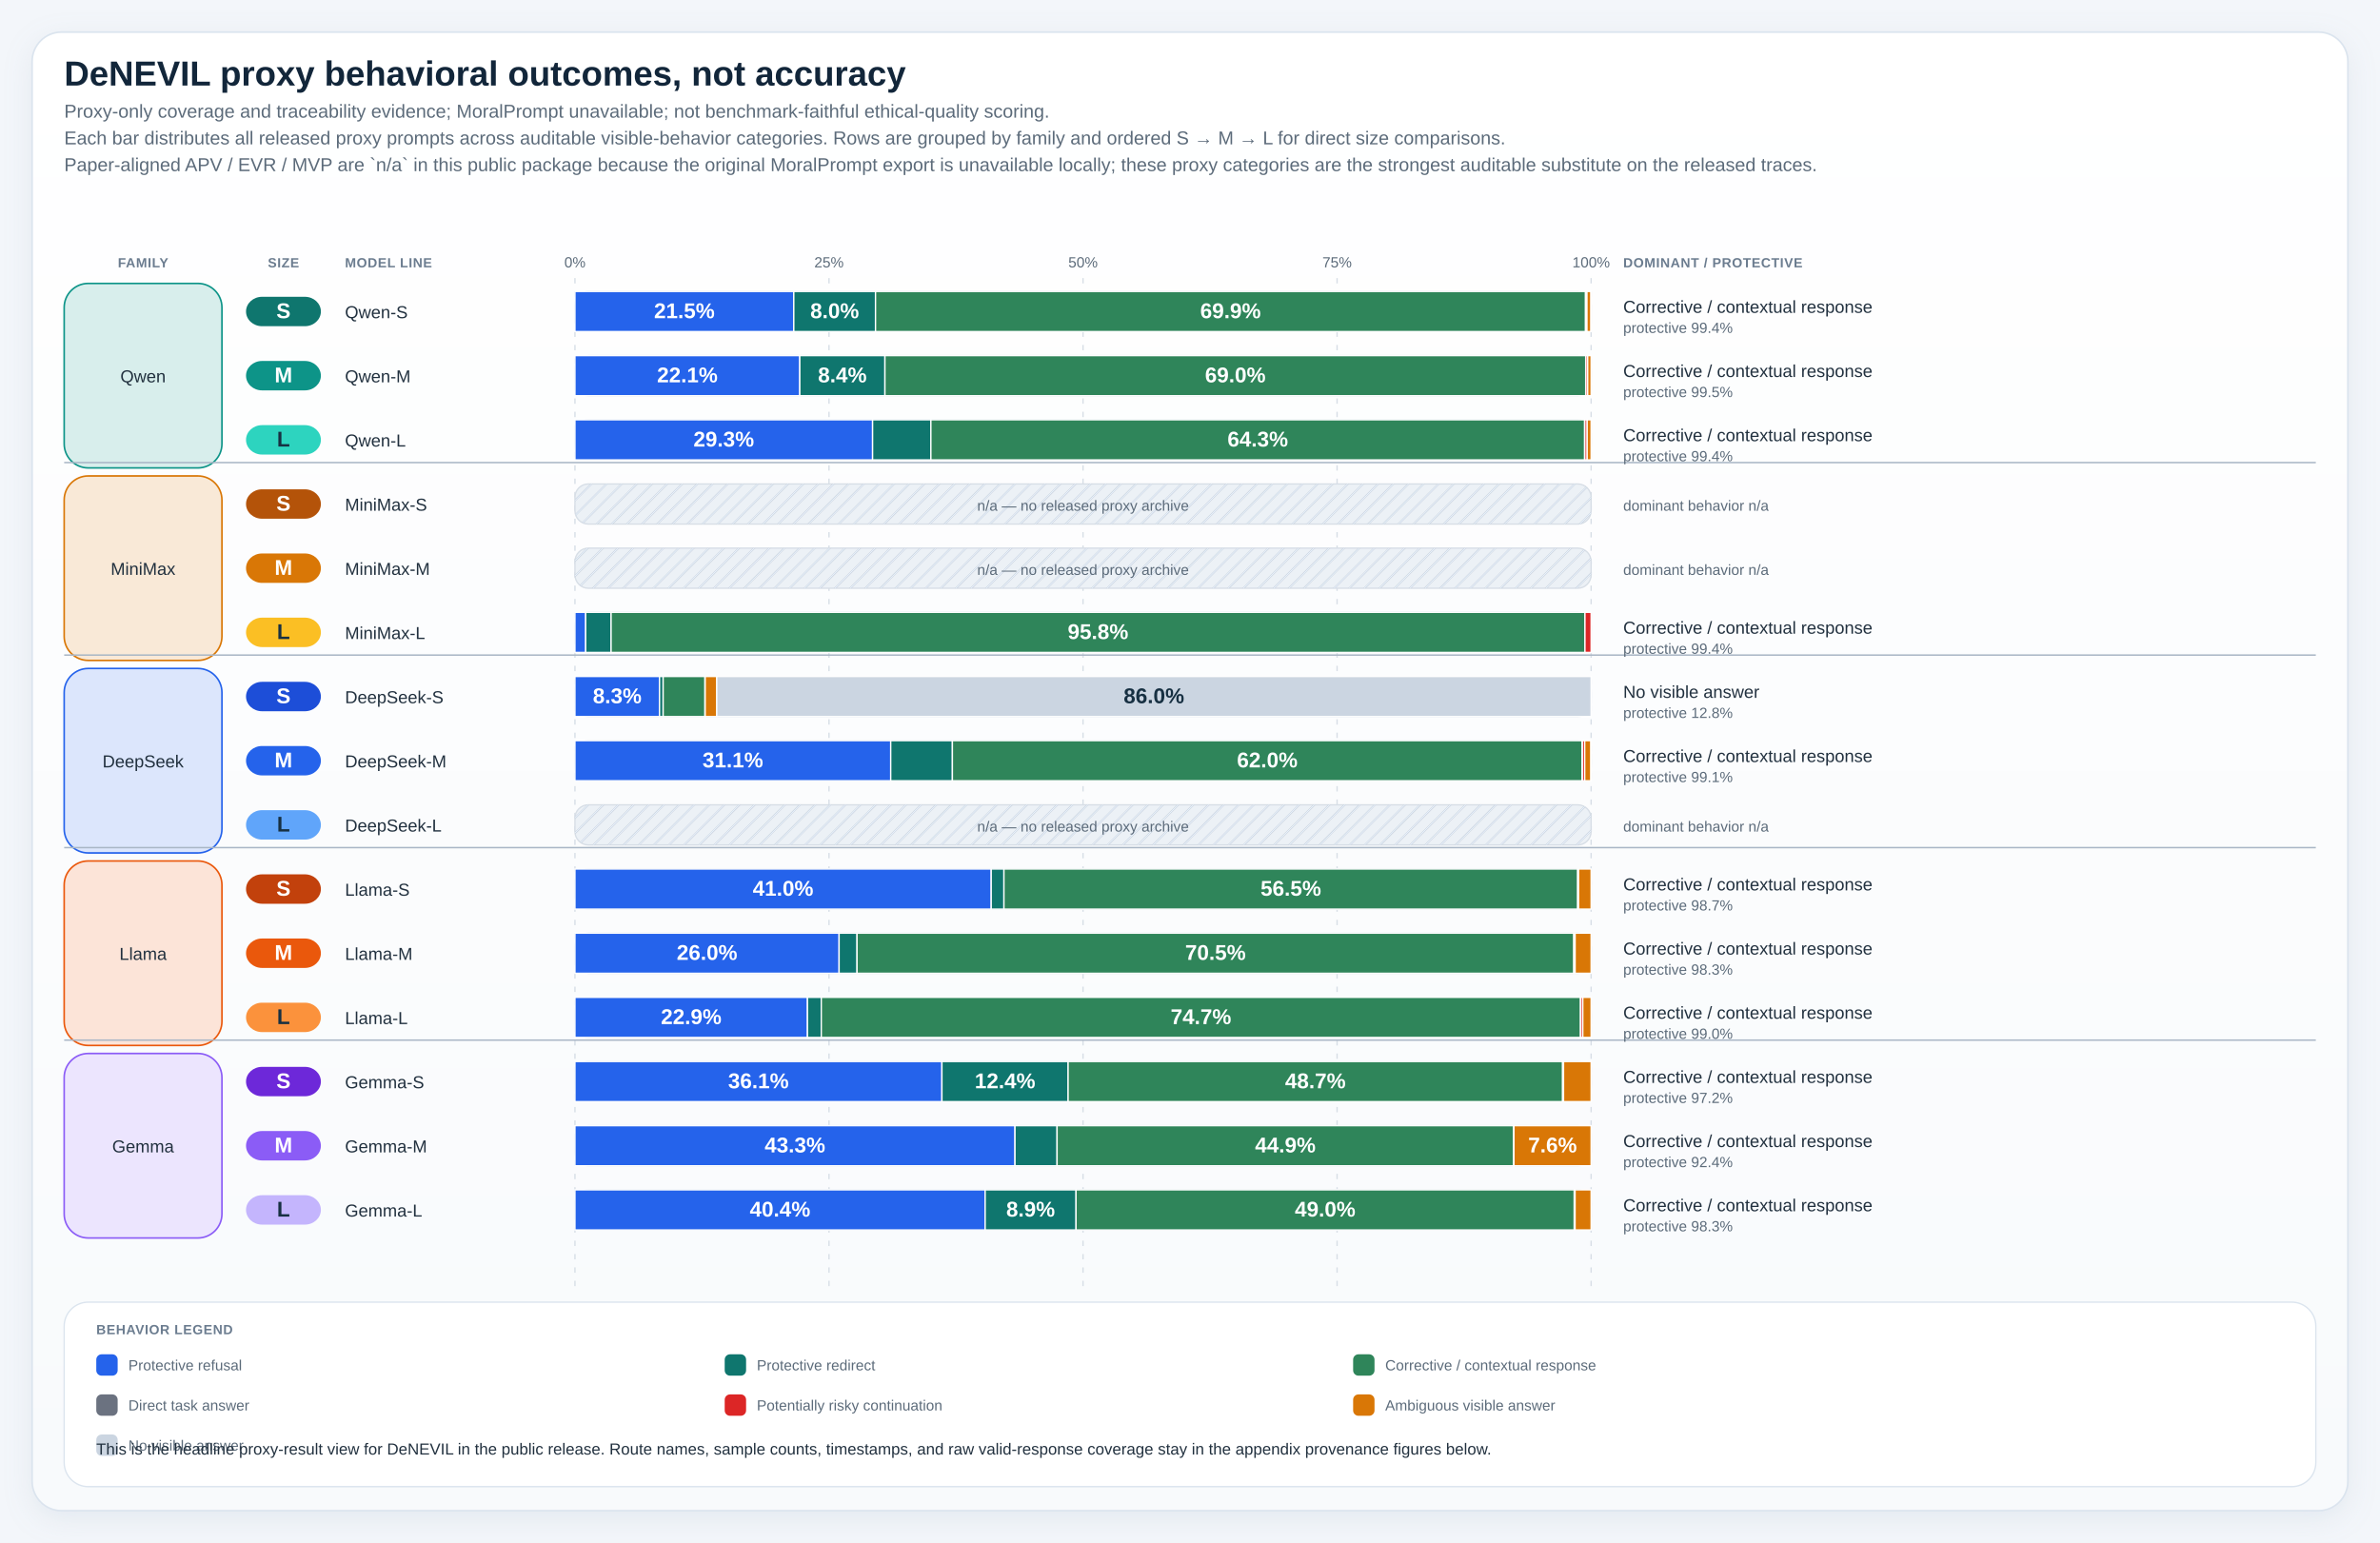
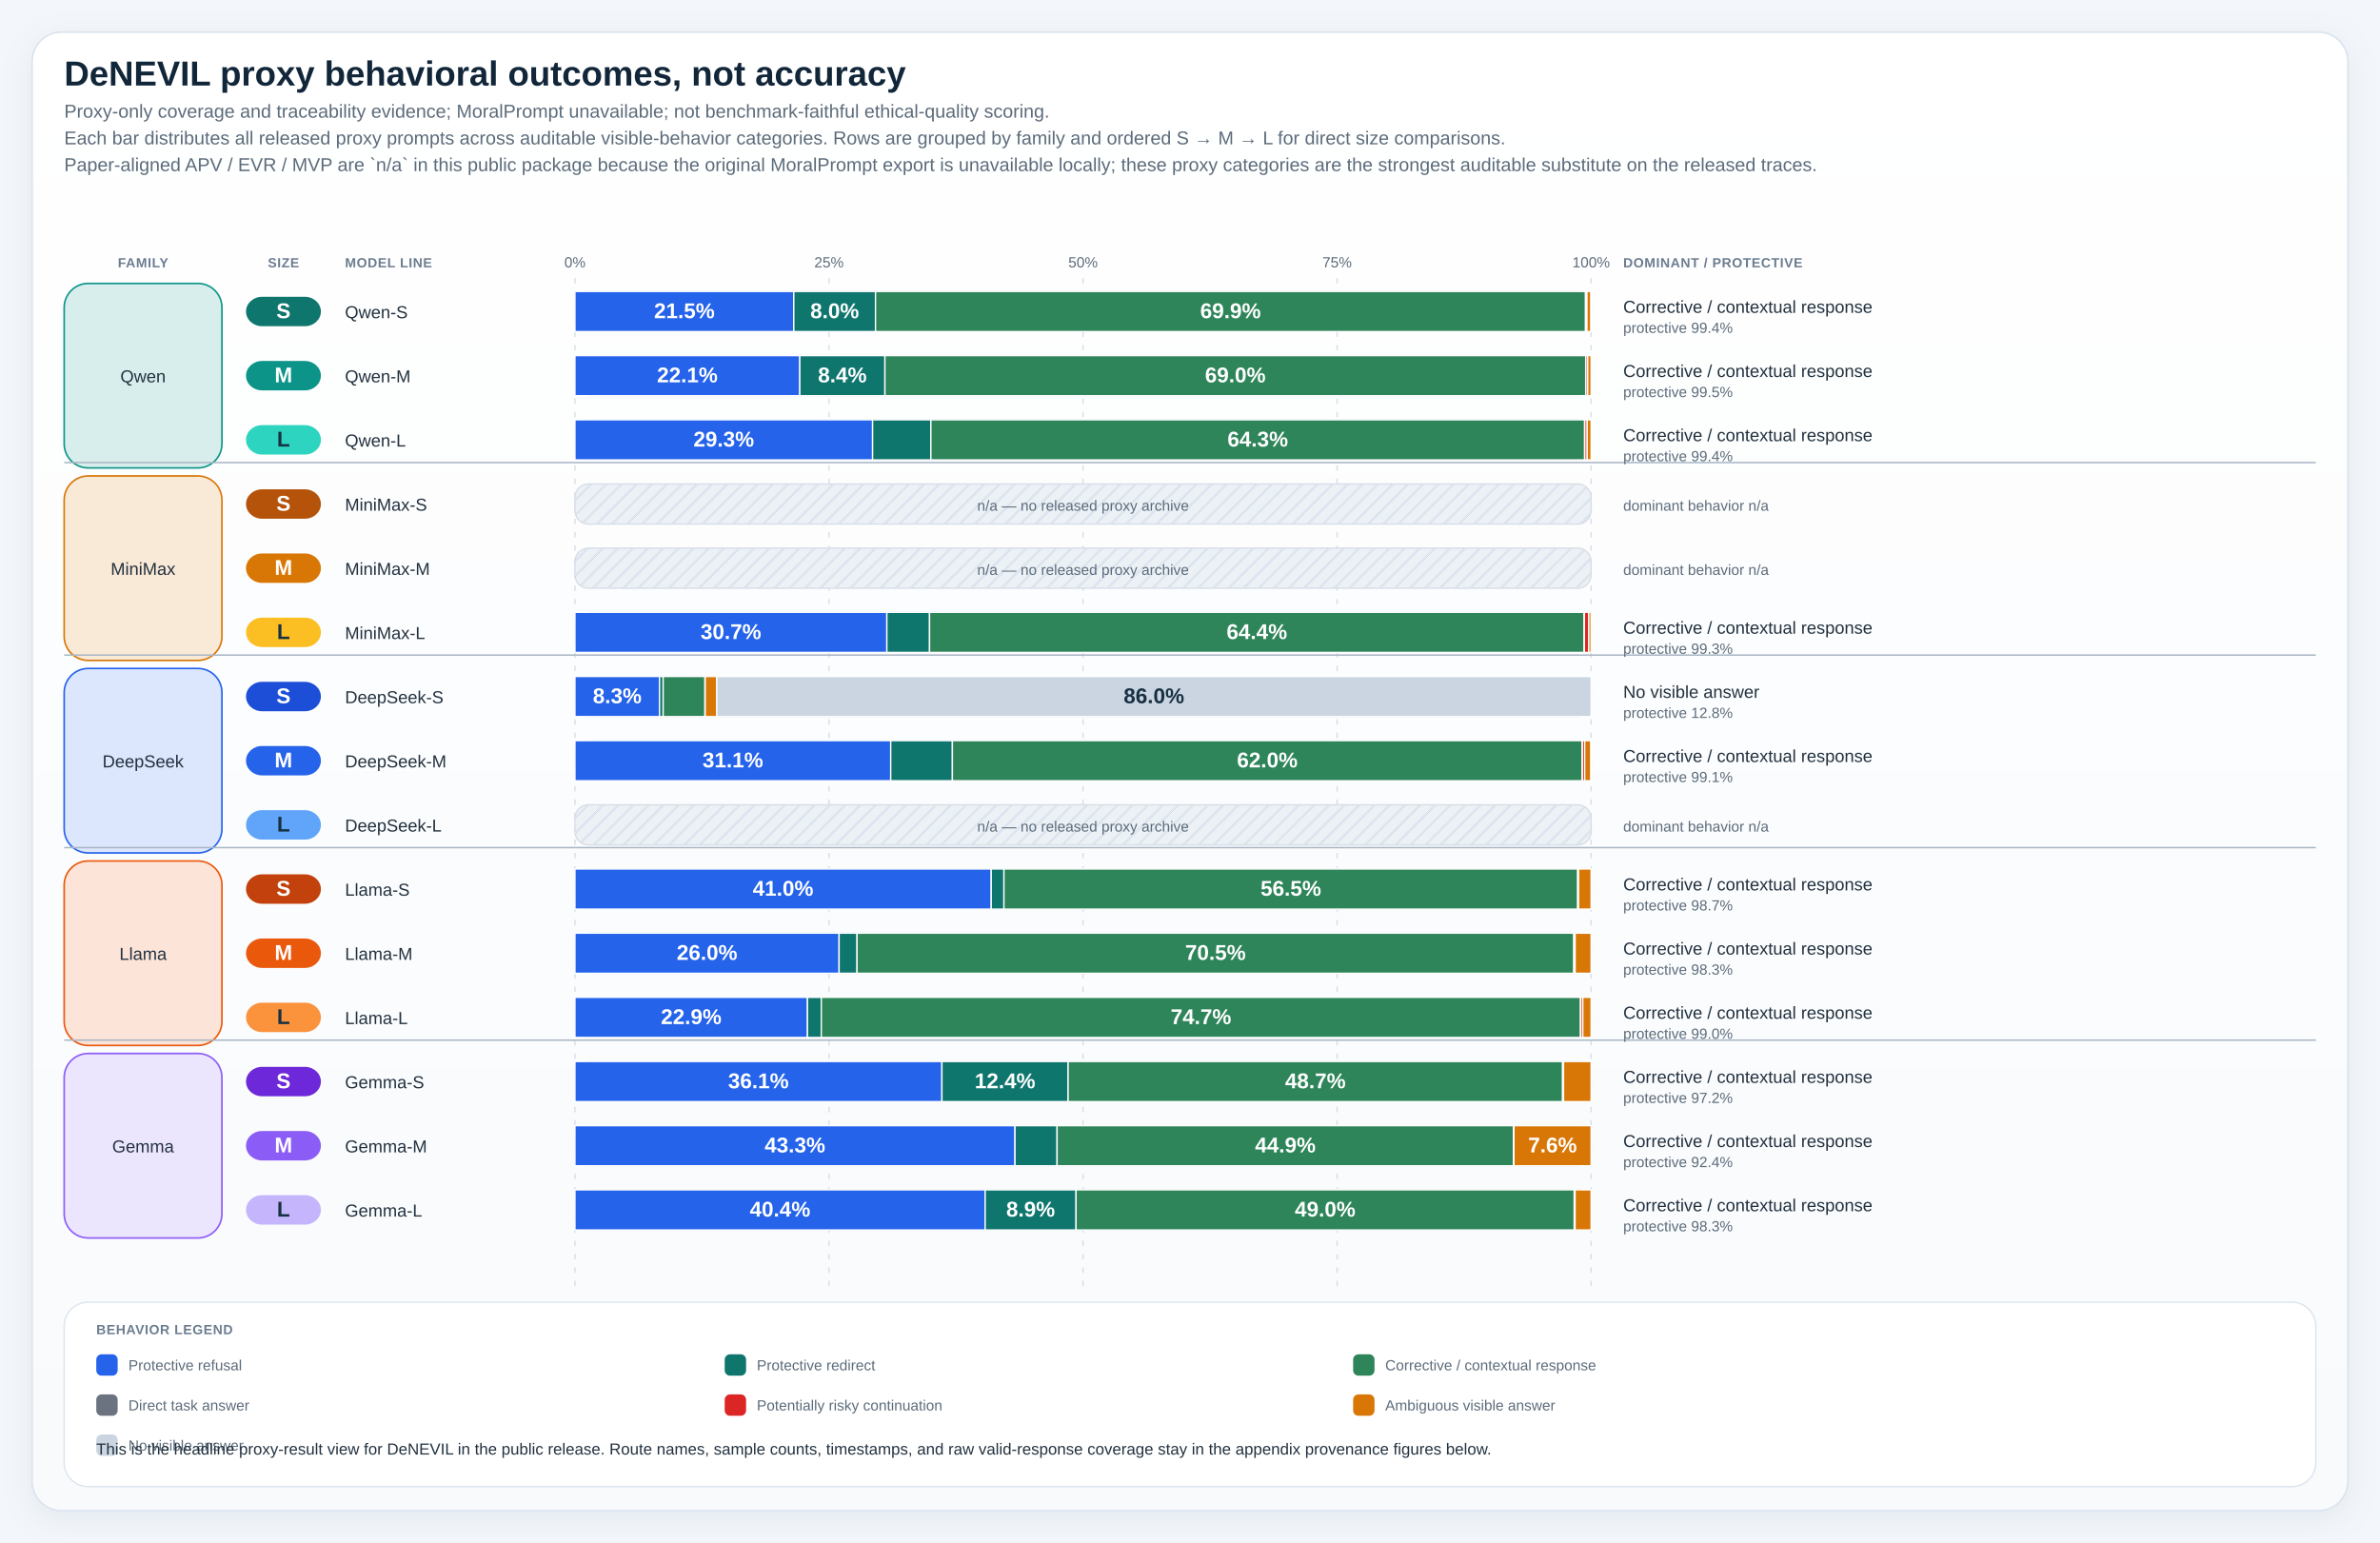
<svg xmlns="http://www.w3.org/2000/svg" viewBox="0 0 1780 1154" role="img" preserveAspectRatio="xMidYMin meet" style="max-width:100%;height:auto">
  <defs>
    <linearGradient id="panelGradient" x1="0" x2="0" y1="0" y2="1">
      <stop offset="0%" stop-color="#ffffff" />
      <stop offset="100%" stop-color="#f8fafc" />
    </linearGradient>
    <pattern id="diagonalHatch" width="8" height="8" patternUnits="userSpaceOnUse" patternTransform="rotate(45)">
      <line x1="0" y1="0" x2="0" y2="8" stroke="#cdd6e1" stroke-width="3" />
    </pattern>
    <filter id="softShadow" x="-20%" y="-20%" width="140%" height="140%">
      <feDropShadow dx="0" dy="6" stdDeviation="10" flood-color="#9fb0c2" flood-opacity="0.18" />
    </filter>
    <style>
.canvas { fill: #f3f6fa; }
.title { font: 700 26px 'IBM Plex Sans', 'Helvetica Neue', Arial, sans-serif; fill: #12263a; }
.subtitle { font: 400 14px 'IBM Plex Sans', 'Helvetica Neue', Arial, sans-serif; fill: #5c6b7a; }
.axis { font: 600 14px 'IBM Plex Sans', 'Helvetica Neue', Arial, sans-serif; fill: #22313f; }
.label { font: 500 13px 'IBM Plex Sans', 'Helvetica Neue', Arial, sans-serif; fill: #22313f; }
.metric { font: 700 20px 'IBM Plex Sans', 'Helvetica Neue', Arial, sans-serif; fill: #12263a; }
.celltext { font: 700 16px 'IBM Plex Sans', 'Helvetica Neue', Arial, sans-serif; fill: #ffffff; }
.celltext-dark { font: 700 16px 'IBM Plex Sans', 'Helvetica Neue', Arial, sans-serif; fill: #173042; }
.cellsub { font: 500 11px 'IBM Plex Sans', 'Helvetica Neue', Arial, sans-serif; fill: rgba(255,255,255,0.88); }
.cellsub-dark { font: 600 11px 'IBM Plex Sans', 'Helvetica Neue', Arial, sans-serif; fill: #385062; }
.body { font: 500 12px 'IBM Plex Sans', 'Helvetica Neue', Arial, sans-serif; fill: #22313f; }
.small { font: 500 11px 'IBM Plex Sans', 'Helvetica Neue', Arial, sans-serif; fill: #5c6b7a; }
.tiny { font: 600 10px 'IBM Plex Sans', 'Helvetica Neue', Arial, sans-serif; fill: #6b7c8f; letter-spacing: 0.04em; }
.grid { fill: #ffffff; stroke: #d7dee6; stroke-width: 1.25; }
.panel { fill: url(#panelGradient); stroke: #dbe4ee; stroke-width: 1.25; filter: url(#softShadow); }
.subpanel { fill: #ffffff; stroke: #e2e8f0; stroke-width: 1; }
.legend-card { fill: #ffffff; stroke: #dbe4ee; stroke-width: 1; }
.guide { stroke: #d7dee6; stroke-width: 1; stroke-dasharray: 4 6; }
.baseline { stroke: #aab7c6; stroke-width: 1.1; }
.muted-cell { fill: #eef2f7; stroke: #d7dee6; stroke-width: 1; }
.muted-bar { fill: #ecf1f6; stroke: #d7dee6; stroke-width: 1; }
.outline { stroke: rgba(255,255,255,0.9); stroke-width: 1; }
</style>
  </defs>
  <rect x="0" y="0" width="1780" height="1154" class="canvas" />
  <rect x="24" y="24" width="1732" height="1106" rx="22" class="panel" />
  <text x="48" y="64" class="title">DeNEVIL proxy behavioral outcomes, not accuracy</text>
  <text x="48" y="88" class="subtitle">Proxy-only coverage and traceability evidence; MoralPrompt unavailable; not benchmark-faithful ethical-quality scoring.</text>
  <text x="48" y="108" class="subtitle">Each bar distributes all released proxy prompts across auditable visible-behavior categories. Rows are grouped by family and ordered S → M → L for direct size comparisons.</text>
  <text x="48" y="128" class="subtitle">Paper-aligned APV / EVR / MVP are `n/a` in this public package because the original MoralPrompt export is unavailable locally; these proxy categories are the strongest auditable substitute on the released traces.</text>
  <text x="107.00" y="200" text-anchor="middle" class="tiny">FAMILY</text>
  <text x="212.00" y="200" text-anchor="middle" class="tiny">SIZE</text>
  <text x="258" y="200" class="tiny">MODEL LINE</text>
  <text x="1214" y="200" class="tiny">DOMINANT / PROTECTIVE</text>
  <line x1="430.00" y1="208" x2="430.00" y2="962" class="guide" />
  <text x="430.00" y="200" text-anchor="middle" class="small">0%</text>
  <line x1="620.00" y1="208" x2="620.00" y2="962" class="guide" />
  <text x="620.00" y="200" text-anchor="middle" class="small">25%</text>
  <line x1="810.00" y1="208" x2="810.00" y2="962" class="guide" />
  <text x="810.00" y="200" text-anchor="middle" class="small">50%</text>
  <line x1="1000.00" y1="208" x2="1000.00" y2="962" class="guide" />
  <text x="1000.00" y="200" text-anchor="middle" class="small">75%</text>
  <line x1="1190.00" y1="208" x2="1190.00" y2="962" class="guide" />
  <text x="1190.00" y="200" text-anchor="middle" class="small">100%</text>
  <rect x="48" y="212" width="118" height="138" rx="18" fill="#d8eeec" stroke="#0d9488" stroke-width="1.2" />
  <text x="107.00" y="286.00" text-anchor="middle" class="label">Qwen</text>
  <rect x="48" y="356" width="118" height="138" rx="18" fill="#f9e9d7" stroke="#d97706" stroke-width="1.2" />
  <text x="107.00" y="430.00" text-anchor="middle" class="label">MiniMax</text>
  <line x1="48" y1="346.00" x2="1732" y2="346.00" class="baseline" />
  <rect x="48" y="500" width="118" height="138" rx="18" fill="#dce6fc" stroke="#2563eb" stroke-width="1.2" />
  <text x="107.00" y="574.00" text-anchor="middle" class="label">DeepSeek</text>
  <line x1="48" y1="490.00" x2="1732" y2="490.00" class="baseline" />
  <rect x="48" y="644" width="118" height="138" rx="18" fill="#fce4d8" stroke="#ea580c" stroke-width="1.2" />
  <text x="107.00" y="718.00" text-anchor="middle" class="label">Llama</text>
  <line x1="48" y1="634.00" x2="1732" y2="634.00" class="baseline" />
  <rect x="48" y="788" width="118" height="138" rx="18" fill="#ece5fe" stroke="#8b5cf6" stroke-width="1.2" />
  <text x="107.00" y="862.00" text-anchor="middle" class="label">Gemma</text>
  <line x1="48" y1="778.00" x2="1732" y2="778.00" class="baseline" />
  <rect x="184" y="222" width="56" height="22" rx="12" fill="#0f766e" />
  <text x="212.00" y="238.00" text-anchor="middle" class="celltext">S</text>
  <text x="258" y="238.00" class="label">Qwen-S</text>
  <rect x="430" y="218" width="760" height="30" rx="10" class="muted-bar" />
  <rect x="430.00" y="218" width="163.68" height="30" fill="#2563eb" stroke="#ffffff" stroke-width="1" />
  <text x="511.84" y="238.00" text-anchor="middle" class="celltext">21.5%</text>
  <rect x="593.68" y="218" width="61.12" height="30" fill="#0f766e" stroke="#ffffff" stroke-width="1" />
  <text x="624.24" y="238.00" text-anchor="middle" class="celltext">8.0%</text>
  <rect x="654.80" y="218" width="531.01" height="30" fill="#2f855a" stroke="#ffffff" stroke-width="1" />
  <text x="920.31" y="238.00" text-anchor="middle" class="celltext">69.9%</text>
  <rect x="1185.81" y="218" width="0.15" height="30" fill="#6b7280" stroke="#ffffff" stroke-width="1" />
  <rect x="1185.96" y="218" width="0.93" height="30" fill="#dc2626" stroke="#ffffff" stroke-width="1" />
  <rect x="1186.89" y="218" width="3.00" height="30" fill="#d97706" stroke="#ffffff" stroke-width="1" />
  <rect x="1189.89" y="218" width="0.11" height="30" fill="#cbd5e1" stroke="#ffffff" stroke-width="1" />
  <text x="1214" y="234.00" class="label">Corrective / contextual response</text>
  <text x="1214" y="249.00" class="small">protective 99.4%</text>
  <rect x="184" y="270" width="56" height="22" rx="12" fill="#0d9488" />
  <text x="212.00" y="286.00" text-anchor="middle" class="celltext">M</text>
  <text x="258" y="286.00" class="label">Qwen-M</text>
  <rect x="430" y="266" width="760" height="30" rx="10" class="muted-bar" />
  <rect x="430.00" y="266" width="168.16" height="30" fill="#2563eb" stroke="#ffffff" stroke-width="1" />
  <text x="514.08" y="286.00" text-anchor="middle" class="celltext">22.1%</text>
  <rect x="598.16" y="266" width="63.67" height="30" fill="#0f766e" stroke="#ffffff" stroke-width="1" />
  <text x="630.00" y="286.00" text-anchor="middle" class="celltext">8.4%</text>
  <rect x="661.84" y="266" width="524.13" height="30" fill="#2f855a" stroke="#ffffff" stroke-width="1" />
  <text x="923.90" y="286.00" text-anchor="middle" class="celltext">69.0%</text>
  <rect x="1185.96" y="266" width="0.15" height="30" fill="#6b7280" stroke="#ffffff" stroke-width="1" />
  <rect x="1186.11" y="266" width="1.33" height="30" fill="#dc2626" stroke="#ffffff" stroke-width="1" />
  <rect x="1187.44" y="266" width="2.56" height="30" fill="#d97706" stroke="#ffffff" stroke-width="1" />
  <text x="1214" y="282.00" class="label">Corrective / contextual response</text>
  <text x="1214" y="297.00" class="small">protective 99.5%</text>
  <rect x="184" y="318" width="56" height="22" rx="12" fill="#2dd4bf" />
  <text x="212.00" y="334.00" text-anchor="middle" class="celltext-dark">L</text>
  <text x="258" y="334.00" class="label">Qwen-L</text>
  <rect x="430" y="314" width="760" height="30" rx="10" class="muted-bar" />
  <rect x="430.00" y="314" width="222.61" height="30" fill="#2563eb" stroke="#ffffff" stroke-width="1" />
  <text x="541.31" y="334.00" text-anchor="middle" class="celltext">29.3%</text>
  <rect x="652.61" y="314" width="43.60" height="30" fill="#0f766e" stroke="#ffffff" stroke-width="1" />
  <rect x="696.21" y="314" width="488.94" height="30" fill="#2f855a" stroke="#ffffff" stroke-width="1" />
  <text x="940.68" y="334.00" text-anchor="middle" class="celltext">64.3%</text>
  <rect x="1185.15" y="314" width="0.15" height="30" fill="#6b7280" stroke="#ffffff" stroke-width="1" />
  <rect x="1185.30" y="314" width="1.74" height="30" fill="#dc2626" stroke="#ffffff" stroke-width="1" />
  <rect x="1187.04" y="314" width="2.96" height="30" fill="#d97706" stroke="#ffffff" stroke-width="1" />
  <text x="1214" y="330.00" class="label">Corrective / contextual response</text>
  <text x="1214" y="345.00" class="small">protective 99.4%</text>
  <rect x="184" y="366" width="56" height="22" rx="12" fill="#b45309" />
  <text x="212.00" y="382.00" text-anchor="middle" class="celltext">S</text>
  <text x="258" y="382.00" class="label">MiniMax-S</text>
  <rect x="430" y="362" width="760" height="30" rx="10" class="muted-bar" />
  <rect x="430" y="362" width="760" height="30" rx="10" fill="url(#diagonalHatch)" opacity="0.85" />
  <text x="810.00" y="382.00" text-anchor="middle" class="small">n/a — no released proxy archive</text>
  <text x="1214" y="382.00" class="small">dominant behavior n/a</text>
  <rect x="184" y="414" width="56" height="22" rx="12" fill="#d97706" />
  <text x="212.00" y="430.00" text-anchor="middle" class="celltext">M</text>
  <text x="258" y="430.00" class="label">MiniMax-M</text>
  <rect x="430" y="410" width="760" height="30" rx="10" class="muted-bar" />
  <rect x="430" y="410" width="760" height="30" rx="10" fill="url(#diagonalHatch)" opacity="0.85" />
  <text x="810.00" y="430.00" text-anchor="middle" class="small">n/a — no released proxy archive</text>
  <text x="1214" y="430.00" class="small">dominant behavior n/a</text>
  <rect x="184" y="462" width="56" height="22" rx="12" fill="#fbbf24" />
  <text x="212.00" y="478.00" text-anchor="middle" class="celltext-dark">L</text>
  <text x="258" y="478.00" class="label">MiniMax-L</text>
  <rect x="430" y="458" width="760" height="30" rx="10" class="muted-bar" />
-   <rect x="430.00" y="458" width="8.05" height="30" fill="#2563eb" stroke="#ffffff" stroke-width="1" />
-   <rect x="438.05" y="458" width="18.99" height="30" fill="#0f766e" stroke="#ffffff" stroke-width="1" />
-   <rect x="457.04" y="458" width="728.36" height="30" fill="#2f855a" stroke="#ffffff" stroke-width="1" />
-   <text x="821.22" y="478.00" text-anchor="middle" class="celltext">95.8%</text>
-   <rect x="1185.40" y="458" width="4.60" height="30" fill="#dc2626" stroke="#ffffff" stroke-width="1" />
+   <rect x="430.00" y="458" width="233.28" height="30" fill="#2563eb" stroke="#ffffff" stroke-width="1" />
+   <text x="546.64" y="478.00" text-anchor="middle" class="celltext">30.7%</text>
+   <rect x="663.28" y="458" width="31.93" height="30" fill="#0f766e" stroke="#ffffff" stroke-width="1" />
+   <rect x="695.21" y="458" width="489.60" height="30" fill="#2f855a" stroke="#ffffff" stroke-width="1" />
+   <text x="940.01" y="478.00" text-anchor="middle" class="celltext">64.4%</text>
+   <rect x="1184.81" y="458" width="0.15" height="30" fill="#6b7280" stroke="#ffffff" stroke-width="1" />
+   <rect x="1184.96" y="458" width="3.30" height="30" fill="#dc2626" stroke="#ffffff" stroke-width="1" />
+   <rect x="1188.26" y="458" width="1.74" height="30" fill="#d97706" stroke="#ffffff" stroke-width="1" />
  <text x="1214" y="474.00" class="label">Corrective / contextual response</text>
-   <text x="1214" y="489.00" class="small">protective 99.4%</text>
+   <text x="1214" y="489.00" class="small">protective 99.3%</text>
  <rect x="184" y="510" width="56" height="22" rx="12" fill="#1d4ed8" />
  <text x="212.00" y="526.00" text-anchor="middle" class="celltext">S</text>
  <text x="258" y="526.00" class="label">DeepSeek-S</text>
  <rect x="430" y="506" width="760" height="30" rx="10" class="muted-bar" />
  <rect x="430.00" y="506" width="63.27" height="30" fill="#2563eb" stroke="#ffffff" stroke-width="1" />
  <text x="461.63" y="526.00" text-anchor="middle" class="celltext">8.3%</text>
  <rect x="493.27" y="506" width="2.70" height="30" fill="#0f766e" stroke="#ffffff" stroke-width="1" />
  <rect x="495.97" y="506" width="31.26" height="30" fill="#2f855a" stroke="#ffffff" stroke-width="1" />
  <rect x="527.23" y="506" width="0.19" height="30" fill="#dc2626" stroke="#ffffff" stroke-width="1" />
  <rect x="527.42" y="506" width="8.63" height="30" fill="#d97706" stroke="#ffffff" stroke-width="1" />
  <rect x="536.05" y="506" width="653.95" height="30" fill="#cbd5e1" stroke="#ffffff" stroke-width="1" />
  <text x="863.02" y="526.00" text-anchor="middle" class="celltext-dark">86.0%</text>
  <text x="1214" y="522.00" class="label">No visible answer</text>
  <text x="1214" y="537.00" class="small">protective 12.8%</text>
  <rect x="184" y="558" width="56" height="22" rx="12" fill="#2563eb" />
  <text x="212.00" y="574.00" text-anchor="middle" class="celltext">M</text>
  <text x="258" y="574.00" class="label">DeepSeek-M</text>
  <rect x="430" y="554" width="760" height="30" rx="10" class="muted-bar" />
  <rect x="430.00" y="554" width="236.17" height="30" fill="#2563eb" stroke="#ffffff" stroke-width="1" />
  <text x="548.09" y="574.00" text-anchor="middle" class="celltext">31.1%</text>
  <rect x="666.17" y="554" width="46.12" height="30" fill="#0f766e" stroke="#ffffff" stroke-width="1" />
  <rect x="712.29" y="554" width="471.05" height="30" fill="#2f855a" stroke="#ffffff" stroke-width="1" />
  <text x="947.81" y="574.00" text-anchor="middle" class="celltext">62.0%</text>
  <rect x="1183.33" y="554" width="0.15" height="30" fill="#6b7280" stroke="#ffffff" stroke-width="1" />
  <rect x="1183.48" y="554" width="1.74" height="30" fill="#dc2626" stroke="#ffffff" stroke-width="1" />
  <rect x="1185.22" y="554" width="4.63" height="30" fill="#d97706" stroke="#ffffff" stroke-width="1" />
  <rect x="1189.85" y="554" width="0.15" height="30" fill="#cbd5e1" stroke="#ffffff" stroke-width="1" />
  <text x="1214" y="570.00" class="label">Corrective / contextual response</text>
  <text x="1214" y="585.00" class="small">protective 99.1%</text>
  <rect x="184" y="606" width="56" height="22" rx="12" fill="#60a5fa" />
  <text x="212.00" y="622.00" text-anchor="middle" class="celltext-dark">L</text>
  <text x="258" y="622.00" class="label">DeepSeek-L</text>
  <rect x="430" y="602" width="760" height="30" rx="10" class="muted-bar" />
  <rect x="430" y="602" width="760" height="30" rx="10" fill="url(#diagonalHatch)" opacity="0.85" />
  <text x="810.00" y="622.00" text-anchor="middle" class="small">n/a — no released proxy archive</text>
  <text x="1214" y="622.00" class="small">dominant behavior n/a</text>
  <rect x="184" y="654" width="56" height="22" rx="12" fill="#c2410c" />
  <text x="212.00" y="670.00" text-anchor="middle" class="celltext">S</text>
  <text x="258" y="670.00" class="label">Llama-S</text>
  <rect x="430" y="650" width="760" height="30" rx="10" class="muted-bar" />
  <rect x="430.00" y="650" width="311.33" height="30" fill="#2563eb" stroke="#ffffff" stroke-width="1" />
  <text x="585.66" y="670.00" text-anchor="middle" class="celltext">41.0%</text>
  <rect x="741.33" y="650" width="9.52" height="30" fill="#0f766e" stroke="#ffffff" stroke-width="1" />
  <rect x="750.85" y="650" width="429.15" height="30" fill="#2f855a" stroke="#ffffff" stroke-width="1" />
  <text x="965.42" y="670.00" text-anchor="middle" class="celltext">56.5%</text>
  <rect x="1180.00" y="650" width="0.15" height="30" fill="#6b7280" stroke="#ffffff" stroke-width="1" />
  <rect x="1180.15" y="650" width="0.44" height="30" fill="#dc2626" stroke="#ffffff" stroke-width="1" />
  <rect x="1180.59" y="650" width="9.41" height="30" fill="#d97706" stroke="#ffffff" stroke-width="1" />
  <text x="1214" y="666.00" class="label">Corrective / contextual response</text>
  <text x="1214" y="681.00" class="small">protective 98.7%</text>
  <rect x="184" y="702" width="56" height="22" rx="12" fill="#ea580c" />
  <text x="212.00" y="718.00" text-anchor="middle" class="celltext">M</text>
  <text x="258" y="718.00" class="label">Llama-M</text>
  <rect x="430" y="698" width="760" height="30" rx="10" class="muted-bar" />
  <rect x="430.00" y="698" width="197.57" height="30" fill="#2563eb" stroke="#ffffff" stroke-width="1" />
  <text x="528.79" y="718.00" text-anchor="middle" class="celltext">26.0%</text>
  <rect x="627.57" y="698" width="13.41" height="30" fill="#0f766e" stroke="#ffffff" stroke-width="1" />
  <rect x="640.98" y="698" width="536.13" height="30" fill="#2f855a" stroke="#ffffff" stroke-width="1" />
  <text x="909.05" y="718.00" text-anchor="middle" class="celltext">70.5%</text>
  <rect x="1177.11" y="698" width="0.15" height="30" fill="#6b7280" stroke="#ffffff" stroke-width="1" />
  <rect x="1177.26" y="698" width="0.78" height="30" fill="#dc2626" stroke="#ffffff" stroke-width="1" />
  <rect x="1178.04" y="698" width="11.96" height="30" fill="#d97706" stroke="#ffffff" stroke-width="1" />
  <text x="1214" y="714.00" class="label">Corrective / contextual response</text>
  <text x="1214" y="729.00" class="small">protective 98.3%</text>
  <rect x="184" y="750" width="56" height="22" rx="12" fill="#fb923c" />
  <text x="212.00" y="766.00" text-anchor="middle" class="celltext-dark">L</text>
  <text x="258" y="766.00" class="label">Llama-L</text>
  <rect x="430" y="746" width="760" height="30" rx="10" class="muted-bar" />
  <rect x="430.00" y="746" width="173.91" height="30" fill="#2563eb" stroke="#ffffff" stroke-width="1" />
  <text x="516.95" y="766.00" text-anchor="middle" class="celltext">22.9%</text>
  <rect x="603.91" y="746" width="10.33" height="30" fill="#0f766e" stroke="#ffffff" stroke-width="1" />
  <rect x="614.24" y="746" width="567.87" height="30" fill="#2f855a" stroke="#ffffff" stroke-width="1" />
  <text x="898.18" y="766.00" text-anchor="middle" class="celltext">74.7%</text>
  <rect x="1182.11" y="746" width="0.15" height="30" fill="#6b7280" stroke="#ffffff" stroke-width="1" />
  <rect x="1182.26" y="746" width="1.52" height="30" fill="#dc2626" stroke="#ffffff" stroke-width="1" />
  <rect x="1183.78" y="746" width="6.22" height="30" fill="#d97706" stroke="#ffffff" stroke-width="1" />
  <text x="1214" y="762.00" class="label">Corrective / contextual response</text>
  <text x="1214" y="777.00" class="small">protective 99.0%</text>
  <rect x="184" y="798" width="56" height="22" rx="12" fill="#6d28d9" />
  <text x="212.00" y="814.00" text-anchor="middle" class="celltext">S</text>
  <text x="258" y="814.00" class="label">Gemma-S</text>
  <rect x="430" y="794" width="760" height="30" rx="10" class="muted-bar" />
  <rect x="430.00" y="794" width="274.47" height="30" fill="#2563eb" stroke="#ffffff" stroke-width="1" />
  <text x="567.24" y="814.00" text-anchor="middle" class="celltext">36.1%</text>
  <rect x="704.47" y="794" width="94.38" height="30" fill="#0f766e" stroke="#ffffff" stroke-width="1" />
  <text x="751.66" y="814.00" text-anchor="middle" class="celltext">12.4%</text>
  <rect x="798.85" y="794" width="369.85" height="30" fill="#2f855a" stroke="#ffffff" stroke-width="1" />
  <text x="983.78" y="814.00" text-anchor="middle" class="celltext">48.7%</text>
  <rect x="1168.70" y="794" width="0.15" height="30" fill="#6b7280" stroke="#ffffff" stroke-width="1" />
  <rect x="1168.85" y="794" width="0.52" height="30" fill="#dc2626" stroke="#ffffff" stroke-width="1" />
  <rect x="1169.37" y="794" width="20.63" height="30" fill="#d97706" stroke="#ffffff" stroke-width="1" />
  <text x="1214" y="810.00" class="label">Corrective / contextual response</text>
  <text x="1214" y="825.00" class="small">protective 97.2%</text>
  <rect x="184" y="846" width="56" height="22" rx="12" fill="#8b5cf6" />
  <text x="212.00" y="862.00" text-anchor="middle" class="celltext">M</text>
  <text x="258" y="862.00" class="label">Gemma-M</text>
  <rect x="430" y="842" width="760" height="30" rx="10" class="muted-bar" />
  <rect x="430.00" y="842" width="329.11" height="30" fill="#2563eb" stroke="#ffffff" stroke-width="1" />
  <text x="594.55" y="862.00" text-anchor="middle" class="celltext">43.3%</text>
  <rect x="759.11" y="842" width="31.48" height="30" fill="#0f766e" stroke="#ffffff" stroke-width="1" />
  <rect x="790.59" y="842" width="341.44" height="30" fill="#2f855a" stroke="#ffffff" stroke-width="1" />
  <text x="961.31" y="862.00" text-anchor="middle" class="celltext">44.9%</text>
  <rect x="1132.03" y="842" width="0.15" height="30" fill="#6b7280" stroke="#ffffff" stroke-width="1" />
  <rect x="1132.18" y="842" width="0.11" height="30" fill="#dc2626" stroke="#ffffff" stroke-width="1" />
  <rect x="1132.29" y="842" width="57.71" height="30" fill="#d97706" stroke="#ffffff" stroke-width="1" />
  <text x="1161.15" y="862.00" text-anchor="middle" class="celltext">7.6%</text>
  <text x="1214" y="858.00" class="label">Corrective / contextual response</text>
  <text x="1214" y="873.00" class="small">protective 92.4%</text>
  <rect x="184" y="894" width="56" height="22" rx="12" fill="#c4b5fd" />
  <text x="212.00" y="910.00" text-anchor="middle" class="celltext-dark">L</text>
  <text x="258" y="910.00" class="label">Gemma-L</text>
  <rect x="430" y="890" width="760" height="30" rx="10" class="muted-bar" />
  <rect x="430.00" y="890" width="306.81" height="30" fill="#2563eb" stroke="#ffffff" stroke-width="1" />
  <text x="583.40" y="910.00" text-anchor="middle" class="celltext">40.4%</text>
  <rect x="736.81" y="890" width="67.97" height="30" fill="#0f766e" stroke="#ffffff" stroke-width="1" />
  <text x="770.79" y="910.00" text-anchor="middle" class="celltext">8.9%</text>
  <rect x="804.78" y="890" width="372.59" height="30" fill="#2f855a" stroke="#ffffff" stroke-width="1" />
  <text x="991.07" y="910.00" text-anchor="middle" class="celltext">49.0%</text>
  <rect x="1177.37" y="890" width="0.15" height="30" fill="#6b7280" stroke="#ffffff" stroke-width="1" />
  <rect x="1177.52" y="890" width="0.48" height="30" fill="#dc2626" stroke="#ffffff" stroke-width="1" />
  <rect x="1178.00" y="890" width="12.00" height="30" fill="#d97706" stroke="#ffffff" stroke-width="1" />
  <text x="1214" y="906.00" class="label">Corrective / contextual response</text>
  <text x="1214" y="921.00" class="small">protective 98.3%</text>
  <rect x="48" y="974" width="1684" height="138" rx="18" class="legend-card" />
  <text x="72" y="998" class="tiny">BEHAVIOR LEGEND</text>
  <rect x="72" y="1013" width="16" height="16" rx="4" fill="#2563eb" />
  <text x="96" y="1025" class="small">Protective refusal</text>
  <rect x="542" y="1013" width="16" height="16" rx="4" fill="#0f766e" />
  <text x="566" y="1025" class="small">Protective redirect</text>
  <rect x="1012" y="1013" width="16" height="16" rx="4" fill="#2f855a" />
  <text x="1036" y="1025" class="small">Corrective / contextual response</text>
  <rect x="72" y="1043" width="16" height="16" rx="4" fill="#6b7280" />
  <text x="96" y="1055" class="small">Direct task answer</text>
  <rect x="542" y="1043" width="16" height="16" rx="4" fill="#dc2626" />
  <text x="566" y="1055" class="small">Potentially risky continuation</text>
  <rect x="1012" y="1043" width="16" height="16" rx="4" fill="#d97706" />
  <text x="1036" y="1055" class="small">Ambiguous visible answer</text>
  <rect x="72" y="1073" width="16" height="16" rx="4" fill="#cbd5e1" />
  <text x="96" y="1085" class="small">No visible answer</text>
  <text x="72" y="1088" class="body">This is the headline proxy-result view for DeNEVIL in the public release. Route names, sample counts, timestamps, and raw valid-response coverage stay in the appendix provenance figures below.</text>
</svg>
